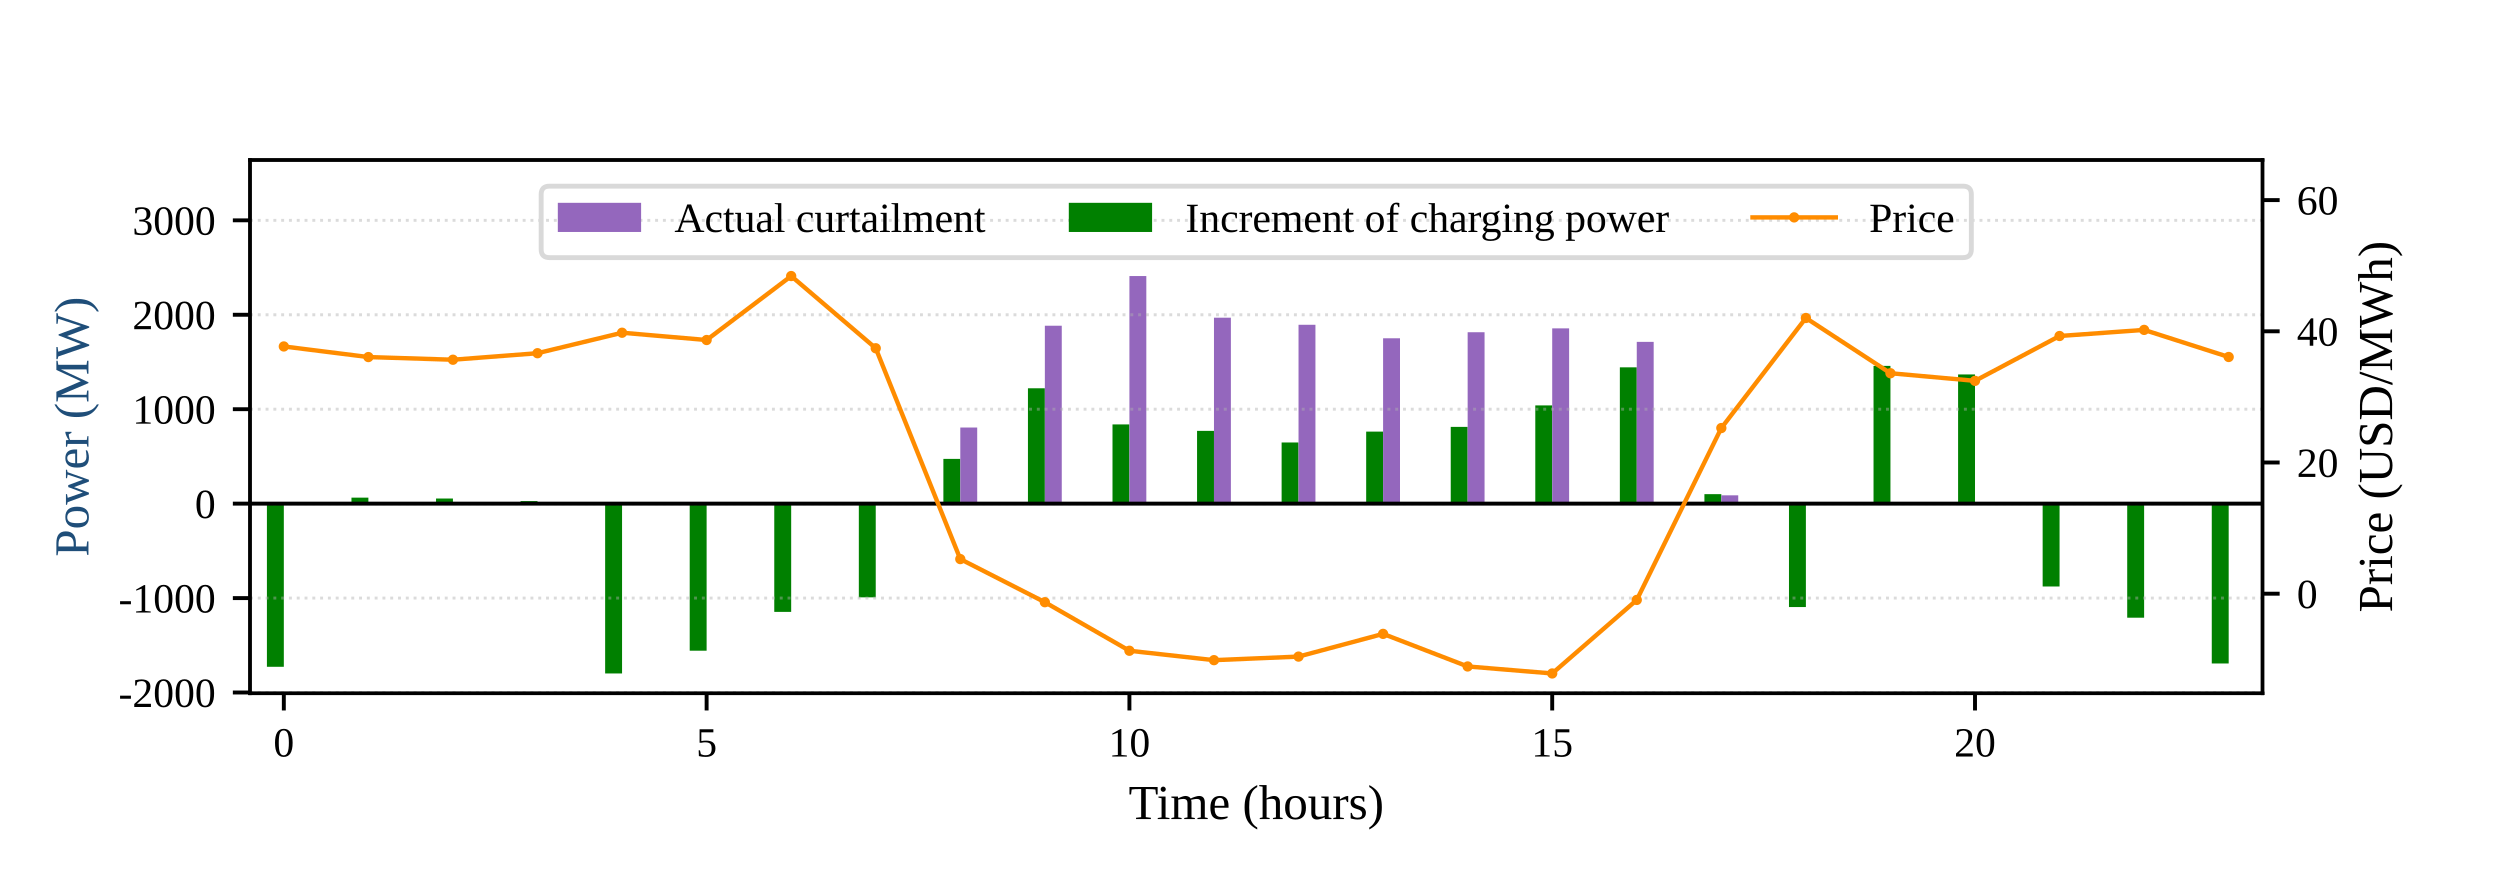
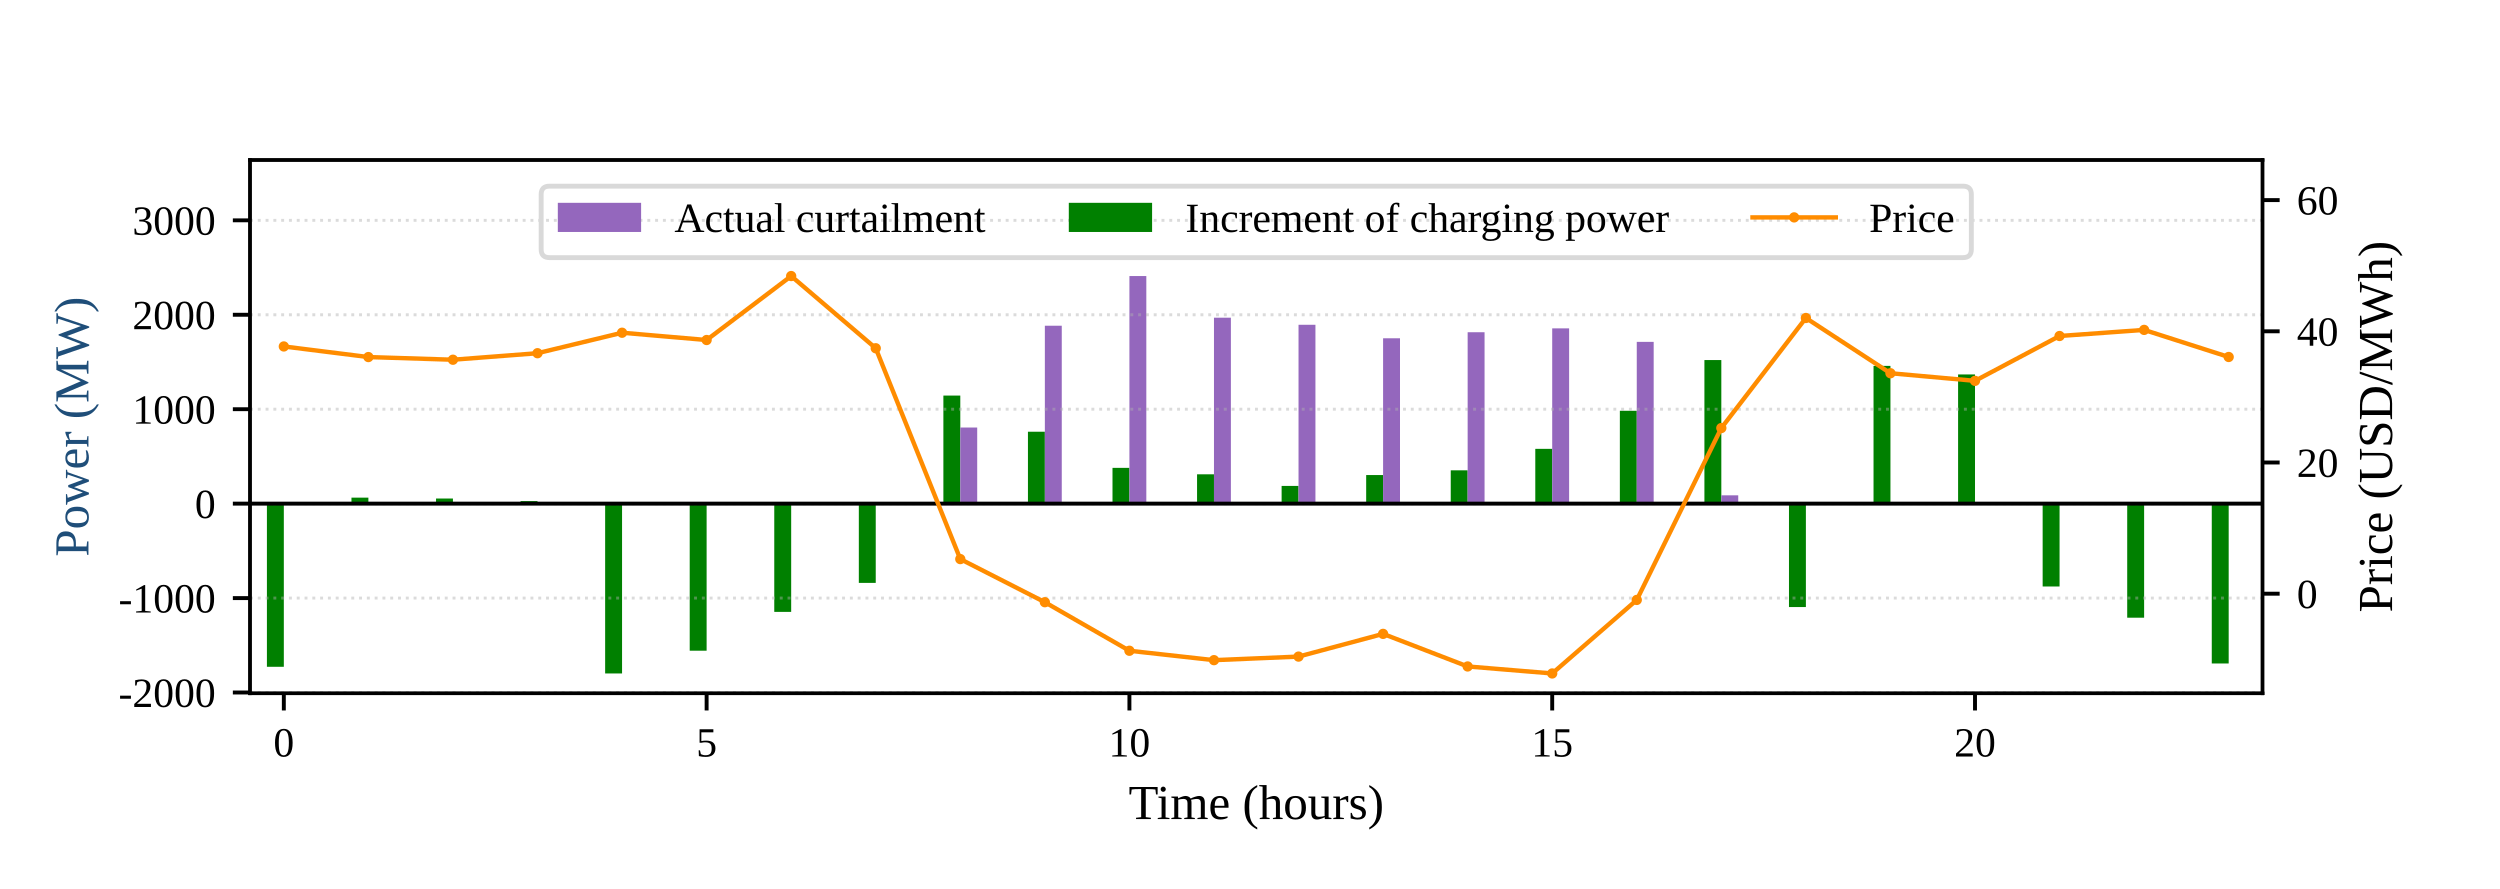
<svg xmlns="http://www.w3.org/2000/svg" xmlns:xlink="http://www.w3.org/1999/xlink" width="510.236pt" height="181.417pt" viewBox="0 0 510.236 181.417" version="1.1">
  <defs>
    <style type="text/css">*{stroke-linejoin: round; stroke-linecap: butt}</style>
  </defs>
  <g id="figure_1">
    <g id="patch_1">
      <path d="M 0 181.417  L 510.236 181.417  L 510.236 0  L 0 0  L 0 181.417  z " style="fill: none; opacity: 0" />
    </g>
    <g id="axes_1">
      <g id="patch_2">
        <path d="M 51.024 141.506  L 461.764 141.506  L 461.764 32.655  L 51.024 32.655  L 51.024 141.506  z " style="fill: none; opacity: 0" />
      </g>
      <g id="patch_3">
-         <path d="M 54.475 102.79  L 57.927 102.79  L 57.927 136.089  L 54.475 136.089  z " clip-path="url(#pcab8cae35a)" style="fill: #008000" />
+         <path d="M 54.475 102.79  L 57.927 102.79  L 57.927 136.089  L 54.475 136.089  z " clip-path="url(#p9261161e5e)" style="fill: #008000" />
      </g>
      <g id="patch_4">
-         <path d="M 71.733 102.79  L 75.185 102.79  L 75.185 101.566  L 71.733 101.566  z " clip-path="url(#pcab8cae35a)" style="fill: #008000" />
+         <path d="M 71.733 102.79  L 75.185 102.79  L 75.185 101.566  L 71.733 101.566  z " clip-path="url(#p9261161e5e)" style="fill: #008000" />
      </g>
      <g id="patch_5">
-         <path d="M 88.991 102.79  L 92.443 102.79  L 92.443 101.745  L 88.991 101.745  z " clip-path="url(#pcab8cae35a)" style="fill: #008000" />
+         <path d="M 88.991 102.79  L 92.443 102.79  L 92.443 101.745  L 88.991 101.745  z " clip-path="url(#p9261161e5e)" style="fill: #008000" />
      </g>
      <g id="patch_6">
-         <path d="M 106.249 102.79  L 109.701 102.79  L 109.701 102.27  L 106.249 102.27  z " clip-path="url(#pcab8cae35a)" style="fill: #008000" />
+         <path d="M 106.249 102.79  L 109.701 102.79  L 109.701 102.27  L 106.249 102.27  z " clip-path="url(#p9261161e5e)" style="fill: #008000" />
      </g>
      <g id="patch_7">
-         <path d="M 123.507 102.79  L 126.959 102.79  L 126.959 137.45  L 123.507 137.45  z " clip-path="url(#pcab8cae35a)" style="fill: #008000" />
+         <path d="M 123.507 102.79  L 126.959 102.79  L 126.959 137.45  L 123.507 137.45  z " clip-path="url(#p9261161e5e)" style="fill: #008000" />
      </g>
      <g id="patch_8">
-         <path d="M 140.765 102.79  L 144.217 102.79  L 144.217 132.805  L 140.765 132.805  z " clip-path="url(#pcab8cae35a)" style="fill: #008000" />
+         <path d="M 140.765 102.79  L 144.217 102.79  L 144.217 132.805  L 140.765 132.805  z " clip-path="url(#p9261161e5e)" style="fill: #008000" />
      </g>
      <g id="patch_9">
-         <path d="M 158.023 102.79  L 161.475 102.79  L 161.475 124.883  L 158.023 124.883  z " clip-path="url(#pcab8cae35a)" style="fill: #008000" />
+         <path d="M 158.023 102.79  L 161.475 102.79  L 161.475 124.883  L 158.023 124.883  z " clip-path="url(#p9261161e5e)" style="fill: #008000" />
      </g>
      <g id="patch_10">
-         <path d="M 175.281 102.79  L 178.733 102.79  L 178.733 121.913  L 175.281 121.913  z " clip-path="url(#pcab8cae35a)" style="fill: #008000" />
+         <path d="M 175.281 102.79  L 178.733 102.79  L 178.733 118.965  L 175.281 118.965  z " clip-path="url(#p9261161e5e)" style="fill: #008000" />
      </g>
      <g id="patch_11">
-         <path d="M 192.539 102.79  L 195.991 102.79  L 195.991 93.657  L 192.539 93.657  z " clip-path="url(#pcab8cae35a)" style="fill: #008000" />
+         <path d="M 192.539 102.79  L 195.991 102.79  L 195.991 80.734  L 192.539 80.734  z " clip-path="url(#p9261161e5e)" style="fill: #008000" />
      </g>
      <g id="patch_12">
-         <path d="M 209.797 102.79  L 213.249 102.79  L 213.249 79.246  L 209.797 79.246  z " clip-path="url(#pcab8cae35a)" style="fill: #008000" />
+         <path d="M 209.797 102.79  L 213.249 102.79  L 213.249 88.113  L 209.797 88.113  z " clip-path="url(#p9261161e5e)" style="fill: #008000" />
      </g>
      <g id="patch_13">
-         <path d="M 227.055 102.79  L 230.507 102.79  L 230.507 86.622  L 227.055 86.622  z " clip-path="url(#pcab8cae35a)" style="fill: #008000" />
+         <path d="M 227.055 102.79  L 230.507 102.79  L 230.507 95.488  L 227.055 95.488  z " clip-path="url(#p9261161e5e)" style="fill: #008000" />
      </g>
      <g id="patch_14">
-         <path d="M 244.313 102.79  L 247.765 102.79  L 247.765 87.938  L 244.313 87.938  z " clip-path="url(#pcab8cae35a)" style="fill: #008000" />
+         <path d="M 244.313 102.79  L 247.765 102.79  L 247.765 96.804  L 244.313 96.804  z " clip-path="url(#p9261161e5e)" style="fill: #008000" />
      </g>
      <g id="patch_15">
-         <path d="M 261.571 102.79  L 265.023 102.79  L 265.023 90.308  L 261.571 90.308  z " clip-path="url(#pcab8cae35a)" style="fill: #008000" />
+         <path d="M 261.571 102.79  L 265.023 102.79  L 265.023 99.174  L 261.571 99.174  z " clip-path="url(#p9261161e5e)" style="fill: #008000" />
      </g>
      <g id="patch_16">
-         <path d="M 278.829 102.79  L 282.281 102.79  L 282.281 88.089  L 278.829 88.089  z " clip-path="url(#pcab8cae35a)" style="fill: #008000" />
+         <path d="M 278.829 102.79  L 282.281 102.79  L 282.281 96.955  L 278.829 96.955  z " clip-path="url(#p9261161e5e)" style="fill: #008000" />
      </g>
      <g id="patch_17">
-         <path d="M 296.087 102.79  L 299.539 102.79  L 299.539 87.125  L 296.087 87.125  z " clip-path="url(#pcab8cae35a)" style="fill: #008000" />
+         <path d="M 296.087 102.79  L 299.539 102.79  L 299.539 95.991  L 296.087 95.991  z " clip-path="url(#p9261161e5e)" style="fill: #008000" />
      </g>
      <g id="patch_18">
-         <path d="M 313.345 102.79  L 316.797 102.79  L 316.797 82.742  L 313.345 82.742  z " clip-path="url(#pcab8cae35a)" style="fill: #008000" />
+         <path d="M 313.345 102.79  L 316.797 102.79  L 316.797 91.608  L 313.345 91.608  z " clip-path="url(#p9261161e5e)" style="fill: #008000" />
      </g>
      <g id="patch_19">
-         <path d="M 330.603 102.79  L 334.055 102.79  L 334.055 74.971  L 330.603 74.971  z " clip-path="url(#pcab8cae35a)" style="fill: #008000" />
+         <path d="M 330.603 102.79  L 334.055 102.79  L 334.055 83.837  L 330.603 83.837  z " clip-path="url(#p9261161e5e)" style="fill: #008000" />
      </g>
      <g id="patch_20">
-         <path d="M 347.861 102.79  L 351.313 102.79  L 351.313 100.854  L 347.861 100.854  z " clip-path="url(#pcab8cae35a)" style="fill: #008000" />
+         <path d="M 347.861 102.79  L 351.313 102.79  L 351.313 73.485  L 347.861 73.485  z " clip-path="url(#p9261161e5e)" style="fill: #008000" />
      </g>
      <g id="patch_21">
-         <path d="M 365.119 102.79  L 368.571 102.79  L 368.571 123.896  L 365.119 123.896  z " clip-path="url(#pcab8cae35a)" style="fill: #008000" />
+         <path d="M 365.119 102.79  L 368.571 102.79  L 368.571 123.896  L 365.119 123.896  z " clip-path="url(#p9261161e5e)" style="fill: #008000" />
      </g>
      <g id="patch_22">
-         <path d="M 382.377 102.79  L 385.829 102.79  L 385.829 74.675  L 382.377 74.675  z " clip-path="url(#pcab8cae35a)" style="fill: #008000" />
+         <path d="M 382.377 102.79  L 385.829 102.79  L 385.829 74.675  L 382.377 74.675  z " clip-path="url(#p9261161e5e)" style="fill: #008000" />
      </g>
      <g id="patch_23">
-         <path d="M 399.635 102.79  L 403.087 102.79  L 403.087 76.423  L 399.635 76.423  z " clip-path="url(#pcab8cae35a)" style="fill: #008000" />
+         <path d="M 399.635 102.79  L 403.087 102.79  L 403.087 76.423  L 399.635 76.423  z " clip-path="url(#p9261161e5e)" style="fill: #008000" />
      </g>
      <g id="patch_24">
-         <path d="M 416.893 102.79  L 420.345 102.79  L 420.345 119.699  L 416.893 119.699  z " clip-path="url(#pcab8cae35a)" style="fill: #008000" />
+         <path d="M 416.893 102.79  L 420.345 102.79  L 420.345 119.699  L 416.893 119.699  z " clip-path="url(#p9261161e5e)" style="fill: #008000" />
      </g>
      <g id="patch_25">
-         <path d="M 434.151 102.79  L 437.603 102.79  L 437.603 126.069  L 434.151 126.069  z " clip-path="url(#pcab8cae35a)" style="fill: #008000" />
+         <path d="M 434.151 102.79  L 437.603 102.79  L 437.603 126.069  L 434.151 126.069  z " clip-path="url(#p9261161e5e)" style="fill: #008000" />
      </g>
      <g id="patch_26">
-         <path d="M 451.409 102.79  L 454.861 102.79  L 454.861 135.413  L 451.409 135.413  z " clip-path="url(#pcab8cae35a)" style="fill: #008000" />
+         <path d="M 451.409 102.79  L 454.861 102.79  L 454.861 135.413  L 451.409 135.413  z " clip-path="url(#p9261161e5e)" style="fill: #008000" />
      </g>
      <g id="patch_27">
-         <path d="M 57.927 102.79  L 61.378 102.79  L 61.378 102.79  L 57.927 102.79  z " clip-path="url(#pcab8cae35a)" style="fill: #9467bd" />
+         <path d="M 57.927 102.79  L 61.378 102.79  L 61.378 102.79  L 57.927 102.79  z " clip-path="url(#p9261161e5e)" style="fill: #9467bd" />
      </g>
      <g id="patch_28">
-         <path d="M 75.185 102.79  L 78.636 102.79  L 78.636 102.79  L 75.185 102.79  z " clip-path="url(#pcab8cae35a)" style="fill: #9467bd" />
+         <path d="M 75.185 102.79  L 78.636 102.79  L 78.636 102.79  L 75.185 102.79  z " clip-path="url(#p9261161e5e)" style="fill: #9467bd" />
      </g>
      <g id="patch_29">
-         <path d="M 92.443 102.79  L 95.894 102.79  L 95.894 102.79  L 92.443 102.79  z " clip-path="url(#pcab8cae35a)" style="fill: #9467bd" />
+         <path d="M 92.443 102.79  L 95.894 102.79  L 95.894 102.79  L 92.443 102.79  z " clip-path="url(#p9261161e5e)" style="fill: #9467bd" />
      </g>
      <g id="patch_30">
-         <path d="M 109.701 102.79  L 113.152 102.79  L 113.152 102.79  L 109.701 102.79  z " clip-path="url(#pcab8cae35a)" style="fill: #9467bd" />
+         <path d="M 109.701 102.79  L 113.152 102.79  L 113.152 102.79  L 109.701 102.79  z " clip-path="url(#p9261161e5e)" style="fill: #9467bd" />
      </g>
      <g id="patch_31">
-         <path d="M 126.959 102.79  L 130.41 102.79  L 130.41 102.79  L 126.959 102.79  z " clip-path="url(#pcab8cae35a)" style="fill: #9467bd" />
+         <path d="M 126.959 102.79  L 130.41 102.79  L 130.41 102.79  L 126.959 102.79  z " clip-path="url(#p9261161e5e)" style="fill: #9467bd" />
      </g>
      <g id="patch_32">
-         <path d="M 144.217 102.79  L 147.668 102.79  L 147.668 102.79  L 144.217 102.79  z " clip-path="url(#pcab8cae35a)" style="fill: #9467bd" />
+         <path d="M 144.217 102.79  L 147.668 102.79  L 147.668 102.79  L 144.217 102.79  z " clip-path="url(#p9261161e5e)" style="fill: #9467bd" />
      </g>
      <g id="patch_33">
-         <path d="M 161.475 102.79  L 164.926 102.79  L 164.926 102.79  L 161.475 102.79  z " clip-path="url(#pcab8cae35a)" style="fill: #9467bd" />
+         <path d="M 161.475 102.79  L 164.926 102.79  L 164.926 102.79  L 161.475 102.79  z " clip-path="url(#p9261161e5e)" style="fill: #9467bd" />
      </g>
      <g id="patch_34">
-         <path d="M 178.733 102.79  L 182.184 102.79  L 182.184 102.462  L 178.733 102.462  z " clip-path="url(#pcab8cae35a)" style="fill: #9467bd" />
+         <path d="M 178.733 102.79  L 182.184 102.79  L 182.184 102.462  L 178.733 102.462  z " clip-path="url(#p9261161e5e)" style="fill: #9467bd" />
      </g>
      <g id="patch_35">
-         <path d="M 195.991 102.79  L 199.442 102.79  L 199.442 87.255  L 195.991 87.255  z " clip-path="url(#pcab8cae35a)" style="fill: #9467bd" />
+         <path d="M 195.991 102.79  L 199.442 102.79  L 199.442 87.255  L 195.991 87.255  z " clip-path="url(#p9261161e5e)" style="fill: #9467bd" />
      </g>
      <g id="patch_36">
-         <path d="M 213.249 102.79  L 216.7 102.79  L 216.7 66.478  L 213.249 66.478  z " clip-path="url(#pcab8cae35a)" style="fill: #9467bd" />
+         <path d="M 213.249 102.79  L 216.7 102.79  L 216.7 66.478  L 213.249 66.478  z " clip-path="url(#p9261161e5e)" style="fill: #9467bd" />
      </g>
      <g id="patch_37">
-         <path d="M 230.507 102.79  L 233.958 102.79  L 233.958 56.339  L 230.507 56.339  z " clip-path="url(#pcab8cae35a)" style="fill: #9467bd" />
+         <path d="M 230.507 102.79  L 233.958 102.79  L 233.958 56.339  L 230.507 56.339  z " clip-path="url(#p9261161e5e)" style="fill: #9467bd" />
      </g>
      <g id="patch_38">
-         <path d="M 247.765 102.79  L 251.216 102.79  L 251.216 64.839  L 247.765 64.839  z " clip-path="url(#pcab8cae35a)" style="fill: #9467bd" />
+         <path d="M 247.765 102.79  L 251.216 102.79  L 251.216 64.839  L 247.765 64.839  z " clip-path="url(#p9261161e5e)" style="fill: #9467bd" />
      </g>
      <g id="patch_39">
-         <path d="M 265.023 102.79  L 268.474 102.79  L 268.474 66.285  L 265.023 66.285  z " clip-path="url(#pcab8cae35a)" style="fill: #9467bd" />
+         <path d="M 265.023 102.79  L 268.474 102.79  L 268.474 66.285  L 265.023 66.285  z " clip-path="url(#p9261161e5e)" style="fill: #9467bd" />
      </g>
      <g id="patch_40">
-         <path d="M 282.281 102.79  L 285.732 102.79  L 285.732 69.041  L 282.281 69.041  z " clip-path="url(#pcab8cae35a)" style="fill: #9467bd" />
+         <path d="M 282.281 102.79  L 285.732 102.79  L 285.732 69.041  L 282.281 69.041  z " clip-path="url(#p9261161e5e)" style="fill: #9467bd" />
      </g>
      <g id="patch_41">
-         <path d="M 299.539 102.79  L 302.99 102.79  L 302.99 67.807  L 299.539 67.807  z " clip-path="url(#pcab8cae35a)" style="fill: #9467bd" />
+         <path d="M 299.539 102.79  L 302.99 102.79  L 302.99 67.807  L 299.539 67.807  z " clip-path="url(#p9261161e5e)" style="fill: #9467bd" />
      </g>
      <g id="patch_42">
-         <path d="M 316.797 102.79  L 320.248 102.79  L 320.248 67.017  L 316.797 67.017  z " clip-path="url(#pcab8cae35a)" style="fill: #9467bd" />
+         <path d="M 316.797 102.79  L 320.248 102.79  L 320.248 67.017  L 316.797 67.017  z " clip-path="url(#p9261161e5e)" style="fill: #9467bd" />
      </g>
      <g id="patch_43">
-         <path d="M 334.055 102.79  L 337.506 102.79  L 337.506 69.773  L 334.055 69.773  z " clip-path="url(#pcab8cae35a)" style="fill: #9467bd" />
+         <path d="M 334.055 102.79  L 337.506 102.79  L 337.506 69.773  L 334.055 69.773  z " clip-path="url(#p9261161e5e)" style="fill: #9467bd" />
      </g>
      <g id="patch_44">
-         <path d="M 351.313 102.79  L 354.764 102.79  L 354.764 101.094  L 351.313 101.094  z " clip-path="url(#pcab8cae35a)" style="fill: #9467bd" />
+         <path d="M 351.313 102.79  L 354.764 102.79  L 354.764 101.094  L 351.313 101.094  z " clip-path="url(#p9261161e5e)" style="fill: #9467bd" />
      </g>
      <g id="patch_45">
-         <path d="M 368.571 102.79  L 372.022 102.79  L 372.022 102.77  L 368.571 102.77  z " clip-path="url(#pcab8cae35a)" style="fill: #9467bd" />
+         <path d="M 368.571 102.79  L 372.022 102.79  L 372.022 102.77  L 368.571 102.77  z " clip-path="url(#p9261161e5e)" style="fill: #9467bd" />
      </g>
      <g id="patch_46">
-         <path d="M 385.829 102.79  L 389.28 102.79  L 389.28 102.79  L 385.829 102.79  z " clip-path="url(#pcab8cae35a)" style="fill: #9467bd" />
+         <path d="M 385.829 102.79  L 389.28 102.79  L 389.28 102.79  L 385.829 102.79  z " clip-path="url(#p9261161e5e)" style="fill: #9467bd" />
      </g>
      <g id="patch_47">
-         <path d="M 403.087 102.79  L 406.538 102.79  L 406.538 102.79  L 403.087 102.79  z " clip-path="url(#pcab8cae35a)" style="fill: #9467bd" />
+         <path d="M 403.087 102.79  L 406.538 102.79  L 406.538 102.79  L 403.087 102.79  z " clip-path="url(#p9261161e5e)" style="fill: #9467bd" />
      </g>
      <g id="patch_48">
-         <path d="M 420.345 102.79  L 423.796 102.79  L 423.796 102.79  L 420.345 102.79  z " clip-path="url(#pcab8cae35a)" style="fill: #9467bd" />
+         <path d="M 420.345 102.79  L 423.796 102.79  L 423.796 102.79  L 420.345 102.79  z " clip-path="url(#p9261161e5e)" style="fill: #9467bd" />
      </g>
      <g id="patch_49">
-         <path d="M 437.603 102.79  L 441.054 102.79  L 441.054 102.79  L 437.603 102.79  z " clip-path="url(#pcab8cae35a)" style="fill: #9467bd" />
+         <path d="M 437.603 102.79  L 441.054 102.79  L 441.054 102.79  L 437.603 102.79  z " clip-path="url(#p9261161e5e)" style="fill: #9467bd" />
      </g>
      <g id="patch_50">
-         <path d="M 454.861 102.79  L 458.312 102.79  L 458.312 102.79  L 454.861 102.79  z " clip-path="url(#pcab8cae35a)" style="fill: #9467bd" />
+         <path d="M 454.861 102.79  L 458.312 102.79  L 458.312 102.79  L 454.861 102.79  z " clip-path="url(#p9261161e5e)" style="fill: #9467bd" />
      </g>
      <g id="matplotlib.axis_1">
        <g id="xtick_1">
          <g id="line2d_1">
            <defs>
-               <path id="mb393ccc9a9" d="M 0 0  L 0 3.5  " style="stroke: #000000; stroke-width: 0.8" />
+               <path id="mcbd02099f8" d="M 0 0  L 0 3.5  " style="stroke: #000000; stroke-width: 0.8" />
            </defs>
            <g>
-               <use xlink:href="#mb393ccc9a9" x="57.927" y="141.506" style="stroke: #000000; stroke-width: 0.8" />
+               <use xlink:href="#mcbd02099f8" x="57.927" y="141.506" style="stroke: #000000; stroke-width: 0.8" />
            </g>
          </g>
          <g id="text_1">
            <text style="font-size: 8.5px; font-family: 'Times New Roman', 'Arial', 'DejaVu Serif'; text-anchor: middle" x="57.927" y="154.408" transform="rotate(-0 57.92682 154.4077)">0</text>
          </g>
        </g>
        <g id="xtick_2">
          <g id="line2d_2">
            <g>
-               <use xlink:href="#mb393ccc9a9" x="144.217" y="141.506" style="stroke: #000000; stroke-width: 0.8" />
+               <use xlink:href="#mcbd02099f8" x="144.217" y="141.506" style="stroke: #000000; stroke-width: 0.8" />
            </g>
          </g>
          <g id="text_2">
            <text style="font-size: 8.5px; font-family: 'Times New Roman', 'Arial', 'DejaVu Serif'; text-anchor: middle" x="144.217" y="154.408" transform="rotate(-0 144.2168 154.4077)">5</text>
          </g>
        </g>
        <g id="xtick_3">
          <g id="line2d_3">
            <g>
-               <use xlink:href="#mb393ccc9a9" x="230.507" y="141.506" style="stroke: #000000; stroke-width: 0.8" />
+               <use xlink:href="#mcbd02099f8" x="230.507" y="141.506" style="stroke: #000000; stroke-width: 0.8" />
            </g>
          </g>
          <g id="text_3">
            <text style="font-size: 8.5px; font-family: 'Times New Roman', 'Arial', 'DejaVu Serif'; text-anchor: middle" x="230.507" y="154.408" transform="rotate(-0 230.5067 154.4077)">10</text>
          </g>
        </g>
        <g id="xtick_4">
          <g id="line2d_4">
            <g>
-               <use xlink:href="#mb393ccc9a9" x="316.797" y="141.506" style="stroke: #000000; stroke-width: 0.8" />
+               <use xlink:href="#mcbd02099f8" x="316.797" y="141.506" style="stroke: #000000; stroke-width: 0.8" />
            </g>
          </g>
          <g id="text_4">
            <text style="font-size: 8.5px; font-family: 'Times New Roman', 'Arial', 'DejaVu Serif'; text-anchor: middle" x="316.797" y="154.408" transform="rotate(-0 316.7967 154.4077)">15</text>
          </g>
        </g>
        <g id="xtick_5">
          <g id="line2d_5">
            <g>
-               <use xlink:href="#mb393ccc9a9" x="403.087" y="141.506" style="stroke: #000000; stroke-width: 0.8" />
+               <use xlink:href="#mcbd02099f8" x="403.087" y="141.506" style="stroke: #000000; stroke-width: 0.8" />
            </g>
          </g>
          <g id="text_5">
            <text style="font-size: 8.5px; font-family: 'Times New Roman', 'Arial', 'DejaVu Serif'; text-anchor: middle" x="403.087" y="154.408" transform="rotate(-0 403.0866 154.4077)">20</text>
          </g>
        </g>
        <g id="text_6">
          <text style="font-size: 10px; font-family: 'Times New Roman', 'Arial', 'DejaVu Serif'; text-anchor: middle" x="256.394" y="167.17" transform="rotate(-0 256.3937 167.1697)">Time (hours)</text>
        </g>
      </g>
      <g id="matplotlib.axis_2">
        <g id="ytick_1">
          <g id="line2d_6">
-             <path d="M 51.024 141.338  L 461.764 141.338  " clip-path="url(#pcab8cae35a)" style="fill: none; stroke-dasharray: 0.6,0.99; stroke-dashoffset: 0; stroke: #b0b0b0; stroke-opacity: 0.45; stroke-width: 0.6" />
+             <path d="M 51.024 141.338  L 461.764 141.338  " clip-path="url(#p9261161e5e)" style="fill: none; stroke-dasharray: 0.6,0.99; stroke-dashoffset: 0; stroke: #b0b0b0; stroke-opacity: 0.45; stroke-width: 0.6" />
          </g>
          <g id="line2d_7">
            <defs>
-               <path id="m6c6de56d5e" d="M 0 0  L -3.5 0  " style="stroke: #000000; stroke-width: 0.8" />
+               <path id="mf1245c4eb0" d="M 0 0  L -3.5 0  " style="stroke: #000000; stroke-width: 0.8" />
            </defs>
            <g>
-               <use xlink:href="#m6c6de56d5e" x="51.024" y="141.338" style="stroke: #000000; stroke-width: 0.8" />
+               <use xlink:href="#mf1245c4eb0" x="51.024" y="141.338" style="stroke: #000000; stroke-width: 0.8" />
            </g>
          </g>
          <g id="text_7">
            <text style="font-size: 8.5px; font-family: 'Times New Roman', 'Arial', 'DejaVu Serif'; text-anchor: end" x="44.024" y="144.289" transform="rotate(-0 44.02362 144.2886)">-2000</text>
          </g>
        </g>
        <g id="ytick_2">
          <g id="line2d_8">
-             <path d="M 51.024 122.064  L 461.764 122.064  " clip-path="url(#pcab8cae35a)" style="fill: none; stroke-dasharray: 0.6,0.99; stroke-dashoffset: 0; stroke: #b0b0b0; stroke-opacity: 0.45; stroke-width: 0.6" />
+             <path d="M 51.024 122.064  L 461.764 122.064  " clip-path="url(#p9261161e5e)" style="fill: none; stroke-dasharray: 0.6,0.99; stroke-dashoffset: 0; stroke: #b0b0b0; stroke-opacity: 0.45; stroke-width: 0.6" />
          </g>
          <g id="line2d_9">
            <g>
-               <use xlink:href="#m6c6de56d5e" x="51.024" y="122.064" style="stroke: #000000; stroke-width: 0.8" />
+               <use xlink:href="#mf1245c4eb0" x="51.024" y="122.064" style="stroke: #000000; stroke-width: 0.8" />
            </g>
          </g>
          <g id="text_8">
            <text style="font-size: 8.5px; font-family: 'Times New Roman', 'Arial', 'DejaVu Serif'; text-anchor: end" x="44.024" y="125.015" transform="rotate(-0 44.02362 125.0147)">-1000</text>
          </g>
        </g>
        <g id="ytick_3">
          <g id="line2d_10">
-             <path d="M 51.024 102.79  L 461.764 102.79  " clip-path="url(#pcab8cae35a)" style="fill: none; stroke-dasharray: 0.6,0.99; stroke-dashoffset: 0; stroke: #b0b0b0; stroke-opacity: 0.45; stroke-width: 0.6" />
+             <path d="M 51.024 102.79  L 461.764 102.79  " clip-path="url(#p9261161e5e)" style="fill: none; stroke-dasharray: 0.6,0.99; stroke-dashoffset: 0; stroke: #b0b0b0; stroke-opacity: 0.45; stroke-width: 0.6" />
          </g>
          <g id="line2d_11">
            <g>
-               <use xlink:href="#m6c6de56d5e" x="51.024" y="102.79" style="stroke: #000000; stroke-width: 0.8" />
+               <use xlink:href="#mf1245c4eb0" x="51.024" y="102.79" style="stroke: #000000; stroke-width: 0.8" />
            </g>
          </g>
          <g id="text_9">
            <text style="font-size: 8.5px; font-family: 'Times New Roman', 'Arial', 'DejaVu Serif'; text-anchor: end" x="44.024" y="105.741" transform="rotate(-0 44.02362 105.7407)">0</text>
          </g>
        </g>
        <g id="ytick_4">
          <g id="line2d_12">
-             <path d="M 51.024 83.516  L 461.764 83.516  " clip-path="url(#pcab8cae35a)" style="fill: none; stroke-dasharray: 0.6,0.99; stroke-dashoffset: 0; stroke: #b0b0b0; stroke-opacity: 0.45; stroke-width: 0.6" />
+             <path d="M 51.024 83.516  L 461.764 83.516  " clip-path="url(#p9261161e5e)" style="fill: none; stroke-dasharray: 0.6,0.99; stroke-dashoffset: 0; stroke: #b0b0b0; stroke-opacity: 0.45; stroke-width: 0.6" />
          </g>
          <g id="line2d_13">
            <g>
-               <use xlink:href="#m6c6de56d5e" x="51.024" y="83.516" style="stroke: #000000; stroke-width: 0.8" />
+               <use xlink:href="#mf1245c4eb0" x="51.024" y="83.516" style="stroke: #000000; stroke-width: 0.8" />
            </g>
          </g>
          <g id="text_10">
            <text style="font-size: 8.5px; font-family: 'Times New Roman', 'Arial', 'DejaVu Serif'; text-anchor: end" x="44.024" y="86.467" transform="rotate(-0 44.02362 86.46677)">1000</text>
          </g>
        </g>
        <g id="ytick_5">
          <g id="line2d_14">
-             <path d="M 51.024 64.242  L 461.764 64.242  " clip-path="url(#pcab8cae35a)" style="fill: none; stroke-dasharray: 0.6,0.99; stroke-dashoffset: 0; stroke: #b0b0b0; stroke-opacity: 0.45; stroke-width: 0.6" />
+             <path d="M 51.024 64.242  L 461.764 64.242  " clip-path="url(#p9261161e5e)" style="fill: none; stroke-dasharray: 0.6,0.99; stroke-dashoffset: 0; stroke: #b0b0b0; stroke-opacity: 0.45; stroke-width: 0.6" />
          </g>
          <g id="line2d_15">
            <g>
-               <use xlink:href="#m6c6de56d5e" x="51.024" y="64.242" style="stroke: #000000; stroke-width: 0.8" />
+               <use xlink:href="#mf1245c4eb0" x="51.024" y="64.242" style="stroke: #000000; stroke-width: 0.8" />
            </g>
          </g>
          <g id="text_11">
            <text style="font-size: 8.5px; font-family: 'Times New Roman', 'Arial', 'DejaVu Serif'; text-anchor: end" x="44.024" y="67.193" transform="rotate(-0 44.02362 67.19282)">2000</text>
          </g>
        </g>
        <g id="ytick_6">
          <g id="line2d_16">
-             <path d="M 51.024 44.968  L 461.764 44.968  " clip-path="url(#pcab8cae35a)" style="fill: none; stroke-dasharray: 0.6,0.99; stroke-dashoffset: 0; stroke: #b0b0b0; stroke-opacity: 0.45; stroke-width: 0.6" />
+             <path d="M 51.024 44.968  L 461.764 44.968  " clip-path="url(#p9261161e5e)" style="fill: none; stroke-dasharray: 0.6,0.99; stroke-dashoffset: 0; stroke: #b0b0b0; stroke-opacity: 0.45; stroke-width: 0.6" />
          </g>
          <g id="line2d_17">
            <g>
-               <use xlink:href="#m6c6de56d5e" x="51.024" y="44.968" style="stroke: #000000; stroke-width: 0.8" />
+               <use xlink:href="#mf1245c4eb0" x="51.024" y="44.968" style="stroke: #000000; stroke-width: 0.8" />
            </g>
          </g>
          <g id="text_12">
            <text style="font-size: 8.5px; font-family: 'Times New Roman', 'Arial', 'DejaVu Serif'; text-anchor: end" x="44.024" y="47.919" transform="rotate(-0 44.02362 47.91887)">3000</text>
          </g>
        </g>
        <g id="text_13">
          <text style="font-size: 10px; font-family: 'Times New Roman', 'Arial', 'DejaVu Serif'; text-anchor: middle; fill: #1f4e79" x="18.054" y="87.08" transform="rotate(-90 18.05432 87.08031)">Power (MW)</text>
        </g>
      </g>
      <g id="line2d_18">
-         <path d="M 51.024 102.79  L 461.764 102.79  " clip-path="url(#pcab8cae35a)" style="fill: none; stroke: #000000; stroke-width: 0.8; stroke-linecap: square" />
+         <path d="M 51.024 102.79  L 461.764 102.79  " clip-path="url(#p9261161e5e)" style="fill: none; stroke: #000000; stroke-width: 0.8; stroke-linecap: square" />
      </g>
      <g id="patch_51">
        <path d="M 51.024 141.506  L 51.024 32.655  " style="fill: none; stroke: #000000; stroke-width: 0.7; stroke-linejoin: miter; stroke-linecap: square" />
      </g>
      <g id="patch_52">
        <path d="M 461.764 141.506  L 461.764 32.655  " style="fill: none; stroke: #000000; stroke-width: 0.7; stroke-linejoin: miter; stroke-linecap: square" />
      </g>
      <g id="patch_53">
        <path d="M 51.024 141.506  L 461.764 141.506  " style="fill: none; stroke: #000000; stroke-width: 0.7; stroke-linejoin: miter; stroke-linecap: square" />
      </g>
      <g id="patch_54">
        <path d="M 51.024 32.655  L 461.764 32.655  " style="fill: none; stroke: #000000; stroke-width: 0.7; stroke-linejoin: miter; stroke-linecap: square" />
      </g>
      <g id="legend_1">
        <g id="patch_55">
          <path d="M 112.147 52.578  L 400.641 52.578  Q 402.341 52.578 402.341 50.878  L 402.341 39.694  Q 402.341 37.994 400.641 37.994  L 112.147 37.994  Q 110.447 37.994 110.447 39.694  L 110.447 50.878  Q 110.447 52.578 112.147 52.578  L 112.147 52.578  z " style="fill: none; stroke: #d9d9d9; stroke-linejoin: miter" />
        </g>
        <g id="patch_56">
          <path d="M 113.847 47.344  L 130.847 47.344  L 130.847 41.394  L 113.847 41.394  z " style="fill: #9467bd" />
        </g>
        <g id="text_14">
          <text style="font-size: 8.5px; font-family: 'Times New Roman', 'Arial', 'DejaVu Serif'; text-anchor: start" x="137.647" y="47.344" transform="rotate(-0 137.6467 47.34362)">Actual curtailment</text>
        </g>
        <g id="patch_57">
          <path d="M 218.136 47.344  L 235.136 47.344  L 235.136 41.394  L 218.136 41.394  z " style="fill: #008000" />
        </g>
        <g id="text_15">
          <text style="font-size: 8.5px; font-family: 'Times New Roman', 'Arial', 'DejaVu Serif'; text-anchor: start" x="241.936" y="47.344" transform="rotate(-0 241.9364 47.34362)">Increment of charging power</text>
        </g>
        <g id="line2d_19">
          <path d="M 357.676 44.369  L 366.176 44.369  L 374.676 44.369  " style="fill: none; stroke: #ff8c00; stroke-width: 0.9; stroke-linecap: square" />
          <defs>
-             <path id="m553e59f610" d="M 0 1.05  C 0.278 1.05 0.546 0.939 0.742 0.742  C 0.939 0.546 1.05 0.278 1.05 0  C 1.05 -0.278 0.939 -0.546 0.742 -0.742  C 0.546 -0.939 0.278 -1.05 0 -1.05  C -0.278 -1.05 -0.546 -0.939 -0.742 -0.742  C -0.939 -0.546 -1.05 -0.278 -1.05 0  C -1.05 0.278 -0.939 0.546 -0.742 0.742  C -0.546 0.939 -0.278 1.05 0 1.05  z " />
+             <path id="m9bea8871cc" d="M 0 1.05  C 0.278 1.05 0.546 0.939 0.742 0.742  C 0.939 0.546 1.05 0.278 1.05 0  C 1.05 -0.278 0.939 -0.546 0.742 -0.742  C 0.546 -0.939 0.278 -1.05 0 -1.05  C -0.278 -1.05 -0.546 -0.939 -0.742 -0.742  C -0.939 -0.546 -1.05 -0.278 -1.05 0  C -1.05 0.278 -0.939 0.546 -0.742 0.742  C -0.546 0.939 -0.278 1.05 0 1.05  z " />
          </defs>
          <g>
-             <use xlink:href="#m553e59f610" x="366.176" y="44.369" style="fill: #ff8c00" />
+             <use xlink:href="#m9bea8871cc" x="366.176" y="44.369" style="fill: #ff8c00" />
          </g>
        </g>
        <g id="text_16">
          <text style="font-size: 8.5px; font-family: 'Times New Roman', 'Arial', 'DejaVu Serif'; text-anchor: start" x="381.476" y="47.344" transform="rotate(-0 381.4758 47.34362)">Price</text>
        </g>
      </g>
    </g>
    <g id="axes_2">
      <g id="matplotlib.axis_3">
        <g id="ytick_7">
          <g id="line2d_20">
            <defs>
-               <path id="m3f3242c1e9" d="M 0 0  L 3.5 0  " style="stroke: #000000; stroke-width: 0.8" />
+               <path id="m03cf800026" d="M 0 0  L 3.5 0  " style="stroke: #000000; stroke-width: 0.8" />
            </defs>
            <g>
-               <use xlink:href="#m3f3242c1e9" x="461.764" y="121.171" style="stroke: #000000; stroke-width: 0.8" />
+               <use xlink:href="#m03cf800026" x="461.764" y="121.171" style="stroke: #000000; stroke-width: 0.8" />
            </g>
          </g>
          <g id="text_17">
            <text style="font-size: 8.5px; font-family: 'Times New Roman', 'Arial', 'DejaVu Serif'; text-anchor: start" x="468.764" y="124.122" transform="rotate(-0 468.7638 124.122)">0</text>
          </g>
        </g>
        <g id="ytick_8">
          <g id="line2d_21">
            <g>
-               <use xlink:href="#m3f3242c1e9" x="461.764" y="94.392" style="stroke: #000000; stroke-width: 0.8" />
+               <use xlink:href="#m03cf800026" x="461.764" y="94.392" style="stroke: #000000; stroke-width: 0.8" />
            </g>
          </g>
          <g id="text_18">
            <text style="font-size: 8.5px; font-family: 'Times New Roman', 'Arial', 'DejaVu Serif'; text-anchor: start" x="468.764" y="97.343" transform="rotate(-0 468.7638 97.34349)">20</text>
          </g>
        </g>
        <g id="ytick_9">
          <g id="line2d_22">
            <g>
-               <use xlink:href="#m3f3242c1e9" x="461.764" y="67.614" style="stroke: #000000; stroke-width: 0.8" />
+               <use xlink:href="#m03cf800026" x="461.764" y="67.614" style="stroke: #000000; stroke-width: 0.8" />
            </g>
          </g>
          <g id="text_19">
            <text style="font-size: 8.5px; font-family: 'Times New Roman', 'Arial', 'DejaVu Serif'; text-anchor: start" x="468.764" y="70.565" transform="rotate(-0 468.7638 70.56499)">40</text>
          </g>
        </g>
        <g id="ytick_10">
          <g id="line2d_23">
            <g>
-               <use xlink:href="#m3f3242c1e9" x="461.764" y="40.835" style="stroke: #000000; stroke-width: 0.8" />
+               <use xlink:href="#m03cf800026" x="461.764" y="40.835" style="stroke: #000000; stroke-width: 0.8" />
            </g>
          </g>
          <g id="text_20">
            <text style="font-size: 8.5px; font-family: 'Times New Roman', 'Arial', 'DejaVu Serif'; text-anchor: start" x="468.764" y="43.786" transform="rotate(-0 468.7638 43.78649)">60</text>
          </g>
        </g>
        <g id="text_21">
          <text style="font-size: 10px; font-family: 'Times New Roman', 'Arial', 'DejaVu Serif'; text-anchor: middle" x="488.208" y="87.08" transform="rotate(-90 488.2075 87.08031)">Price (USD/MWh)</text>
        </g>
      </g>
      <g id="line2d_24">
-         <path d="M 57.927 70.71  L 75.185 72.874  L 92.443 73.418  L 109.701 72.088  L 126.959 67.909  L 144.217 69.396  L 161.475 56.339  L 178.733 71.076  L 195.991 114.106  L 213.249 122.907  L 230.507 132.816  L 247.765 134.735  L 265.023 134.007  L 282.281 129.371  L 299.539 136.021  L 316.797 137.45  L 334.055 122.443  L 351.313 87.361  L 368.571 64.899  L 385.829 76.176  L 403.087 77.728  L 420.345 68.576  L 437.603 67.33  L 454.861 72.858  " clip-path="url(#pcab8cae35a)" style="fill: none; stroke: #ff8c00; stroke-width: 0.9; stroke-linecap: square" />
-         <g clip-path="url(#pcab8cae35a)">
-           <use xlink:href="#m553e59f610" x="57.927" y="70.71" style="fill: #ff8c00" />
-           <use xlink:href="#m553e59f610" x="75.185" y="72.874" style="fill: #ff8c00" />
-           <use xlink:href="#m553e59f610" x="92.443" y="73.418" style="fill: #ff8c00" />
-           <use xlink:href="#m553e59f610" x="109.701" y="72.088" style="fill: #ff8c00" />
-           <use xlink:href="#m553e59f610" x="126.959" y="67.909" style="fill: #ff8c00" />
-           <use xlink:href="#m553e59f610" x="144.217" y="69.396" style="fill: #ff8c00" />
-           <use xlink:href="#m553e59f610" x="161.475" y="56.339" style="fill: #ff8c00" />
-           <use xlink:href="#m553e59f610" x="178.733" y="71.076" style="fill: #ff8c00" />
-           <use xlink:href="#m553e59f610" x="195.991" y="114.106" style="fill: #ff8c00" />
-           <use xlink:href="#m553e59f610" x="213.249" y="122.907" style="fill: #ff8c00" />
-           <use xlink:href="#m553e59f610" x="230.507" y="132.816" style="fill: #ff8c00" />
-           <use xlink:href="#m553e59f610" x="247.765" y="134.735" style="fill: #ff8c00" />
-           <use xlink:href="#m553e59f610" x="265.023" y="134.007" style="fill: #ff8c00" />
-           <use xlink:href="#m553e59f610" x="282.281" y="129.371" style="fill: #ff8c00" />
-           <use xlink:href="#m553e59f610" x="299.539" y="136.021" style="fill: #ff8c00" />
-           <use xlink:href="#m553e59f610" x="316.797" y="137.45" style="fill: #ff8c00" />
-           <use xlink:href="#m553e59f610" x="334.055" y="122.443" style="fill: #ff8c00" />
-           <use xlink:href="#m553e59f610" x="351.313" y="87.361" style="fill: #ff8c00" />
-           <use xlink:href="#m553e59f610" x="368.571" y="64.899" style="fill: #ff8c00" />
-           <use xlink:href="#m553e59f610" x="385.829" y="76.176" style="fill: #ff8c00" />
-           <use xlink:href="#m553e59f610" x="403.087" y="77.728" style="fill: #ff8c00" />
-           <use xlink:href="#m553e59f610" x="420.345" y="68.576" style="fill: #ff8c00" />
-           <use xlink:href="#m553e59f610" x="437.603" y="67.33" style="fill: #ff8c00" />
-           <use xlink:href="#m553e59f610" x="454.861" y="72.858" style="fill: #ff8c00" />
+         <path d="M 57.927 70.71  L 75.185 72.874  L 92.443 73.418  L 109.701 72.088  L 126.959 67.909  L 144.217 69.396  L 161.475 56.339  L 178.733 71.076  L 195.991 114.106  L 213.249 122.907  L 230.507 132.816  L 247.765 134.735  L 265.023 134.007  L 282.281 129.371  L 299.539 136.021  L 316.797 137.45  L 334.055 122.443  L 351.313 87.361  L 368.571 64.899  L 385.829 76.176  L 403.087 77.728  L 420.345 68.576  L 437.603 67.33  L 454.861 72.858  " clip-path="url(#p9261161e5e)" style="fill: none; stroke: #ff8c00; stroke-width: 0.9; stroke-linecap: square" />
+         <g clip-path="url(#p9261161e5e)">
+           <use xlink:href="#m9bea8871cc" x="57.927" y="70.71" style="fill: #ff8c00" />
+           <use xlink:href="#m9bea8871cc" x="75.185" y="72.874" style="fill: #ff8c00" />
+           <use xlink:href="#m9bea8871cc" x="92.443" y="73.418" style="fill: #ff8c00" />
+           <use xlink:href="#m9bea8871cc" x="109.701" y="72.088" style="fill: #ff8c00" />
+           <use xlink:href="#m9bea8871cc" x="126.959" y="67.909" style="fill: #ff8c00" />
+           <use xlink:href="#m9bea8871cc" x="144.217" y="69.396" style="fill: #ff8c00" />
+           <use xlink:href="#m9bea8871cc" x="161.475" y="56.339" style="fill: #ff8c00" />
+           <use xlink:href="#m9bea8871cc" x="178.733" y="71.076" style="fill: #ff8c00" />
+           <use xlink:href="#m9bea8871cc" x="195.991" y="114.106" style="fill: #ff8c00" />
+           <use xlink:href="#m9bea8871cc" x="213.249" y="122.907" style="fill: #ff8c00" />
+           <use xlink:href="#m9bea8871cc" x="230.507" y="132.816" style="fill: #ff8c00" />
+           <use xlink:href="#m9bea8871cc" x="247.765" y="134.735" style="fill: #ff8c00" />
+           <use xlink:href="#m9bea8871cc" x="265.023" y="134.007" style="fill: #ff8c00" />
+           <use xlink:href="#m9bea8871cc" x="282.281" y="129.371" style="fill: #ff8c00" />
+           <use xlink:href="#m9bea8871cc" x="299.539" y="136.021" style="fill: #ff8c00" />
+           <use xlink:href="#m9bea8871cc" x="316.797" y="137.45" style="fill: #ff8c00" />
+           <use xlink:href="#m9bea8871cc" x="334.055" y="122.443" style="fill: #ff8c00" />
+           <use xlink:href="#m9bea8871cc" x="351.313" y="87.361" style="fill: #ff8c00" />
+           <use xlink:href="#m9bea8871cc" x="368.571" y="64.899" style="fill: #ff8c00" />
+           <use xlink:href="#m9bea8871cc" x="385.829" y="76.176" style="fill: #ff8c00" />
+           <use xlink:href="#m9bea8871cc" x="403.087" y="77.728" style="fill: #ff8c00" />
+           <use xlink:href="#m9bea8871cc" x="420.345" y="68.576" style="fill: #ff8c00" />
+           <use xlink:href="#m9bea8871cc" x="437.603" y="67.33" style="fill: #ff8c00" />
+           <use xlink:href="#m9bea8871cc" x="454.861" y="72.858" style="fill: #ff8c00" />
        </g>
      </g>
      <g id="patch_58">
        <path d="M 51.024 141.506  L 51.024 32.655  " style="fill: none; stroke: #000000; stroke-width: 0.7; stroke-linejoin: miter; stroke-linecap: square" />
      </g>
      <g id="patch_59">
        <path d="M 461.764 141.506  L 461.764 32.655  " style="fill: none; stroke: #000000; stroke-width: 0.7; stroke-linejoin: miter; stroke-linecap: square" />
      </g>
      <g id="patch_60">
        <path d="M 51.024 141.506  L 461.764 141.506  " style="fill: none; stroke: #000000; stroke-width: 0.7; stroke-linejoin: miter; stroke-linecap: square" />
      </g>
      <g id="patch_61">
        <path d="M 51.024 32.655  L 461.764 32.655  " style="fill: none; stroke: #000000; stroke-width: 0.7; stroke-linejoin: miter; stroke-linecap: square" />
      </g>
    </g>
  </g>
  <defs>
-     <clipPath id="pcab8cae35a">
+     <clipPath id="p9261161e5e">
      <rect x="51.024" y="32.655" width="410.74" height="108.85" />
    </clipPath>
  </defs>
</svg>
